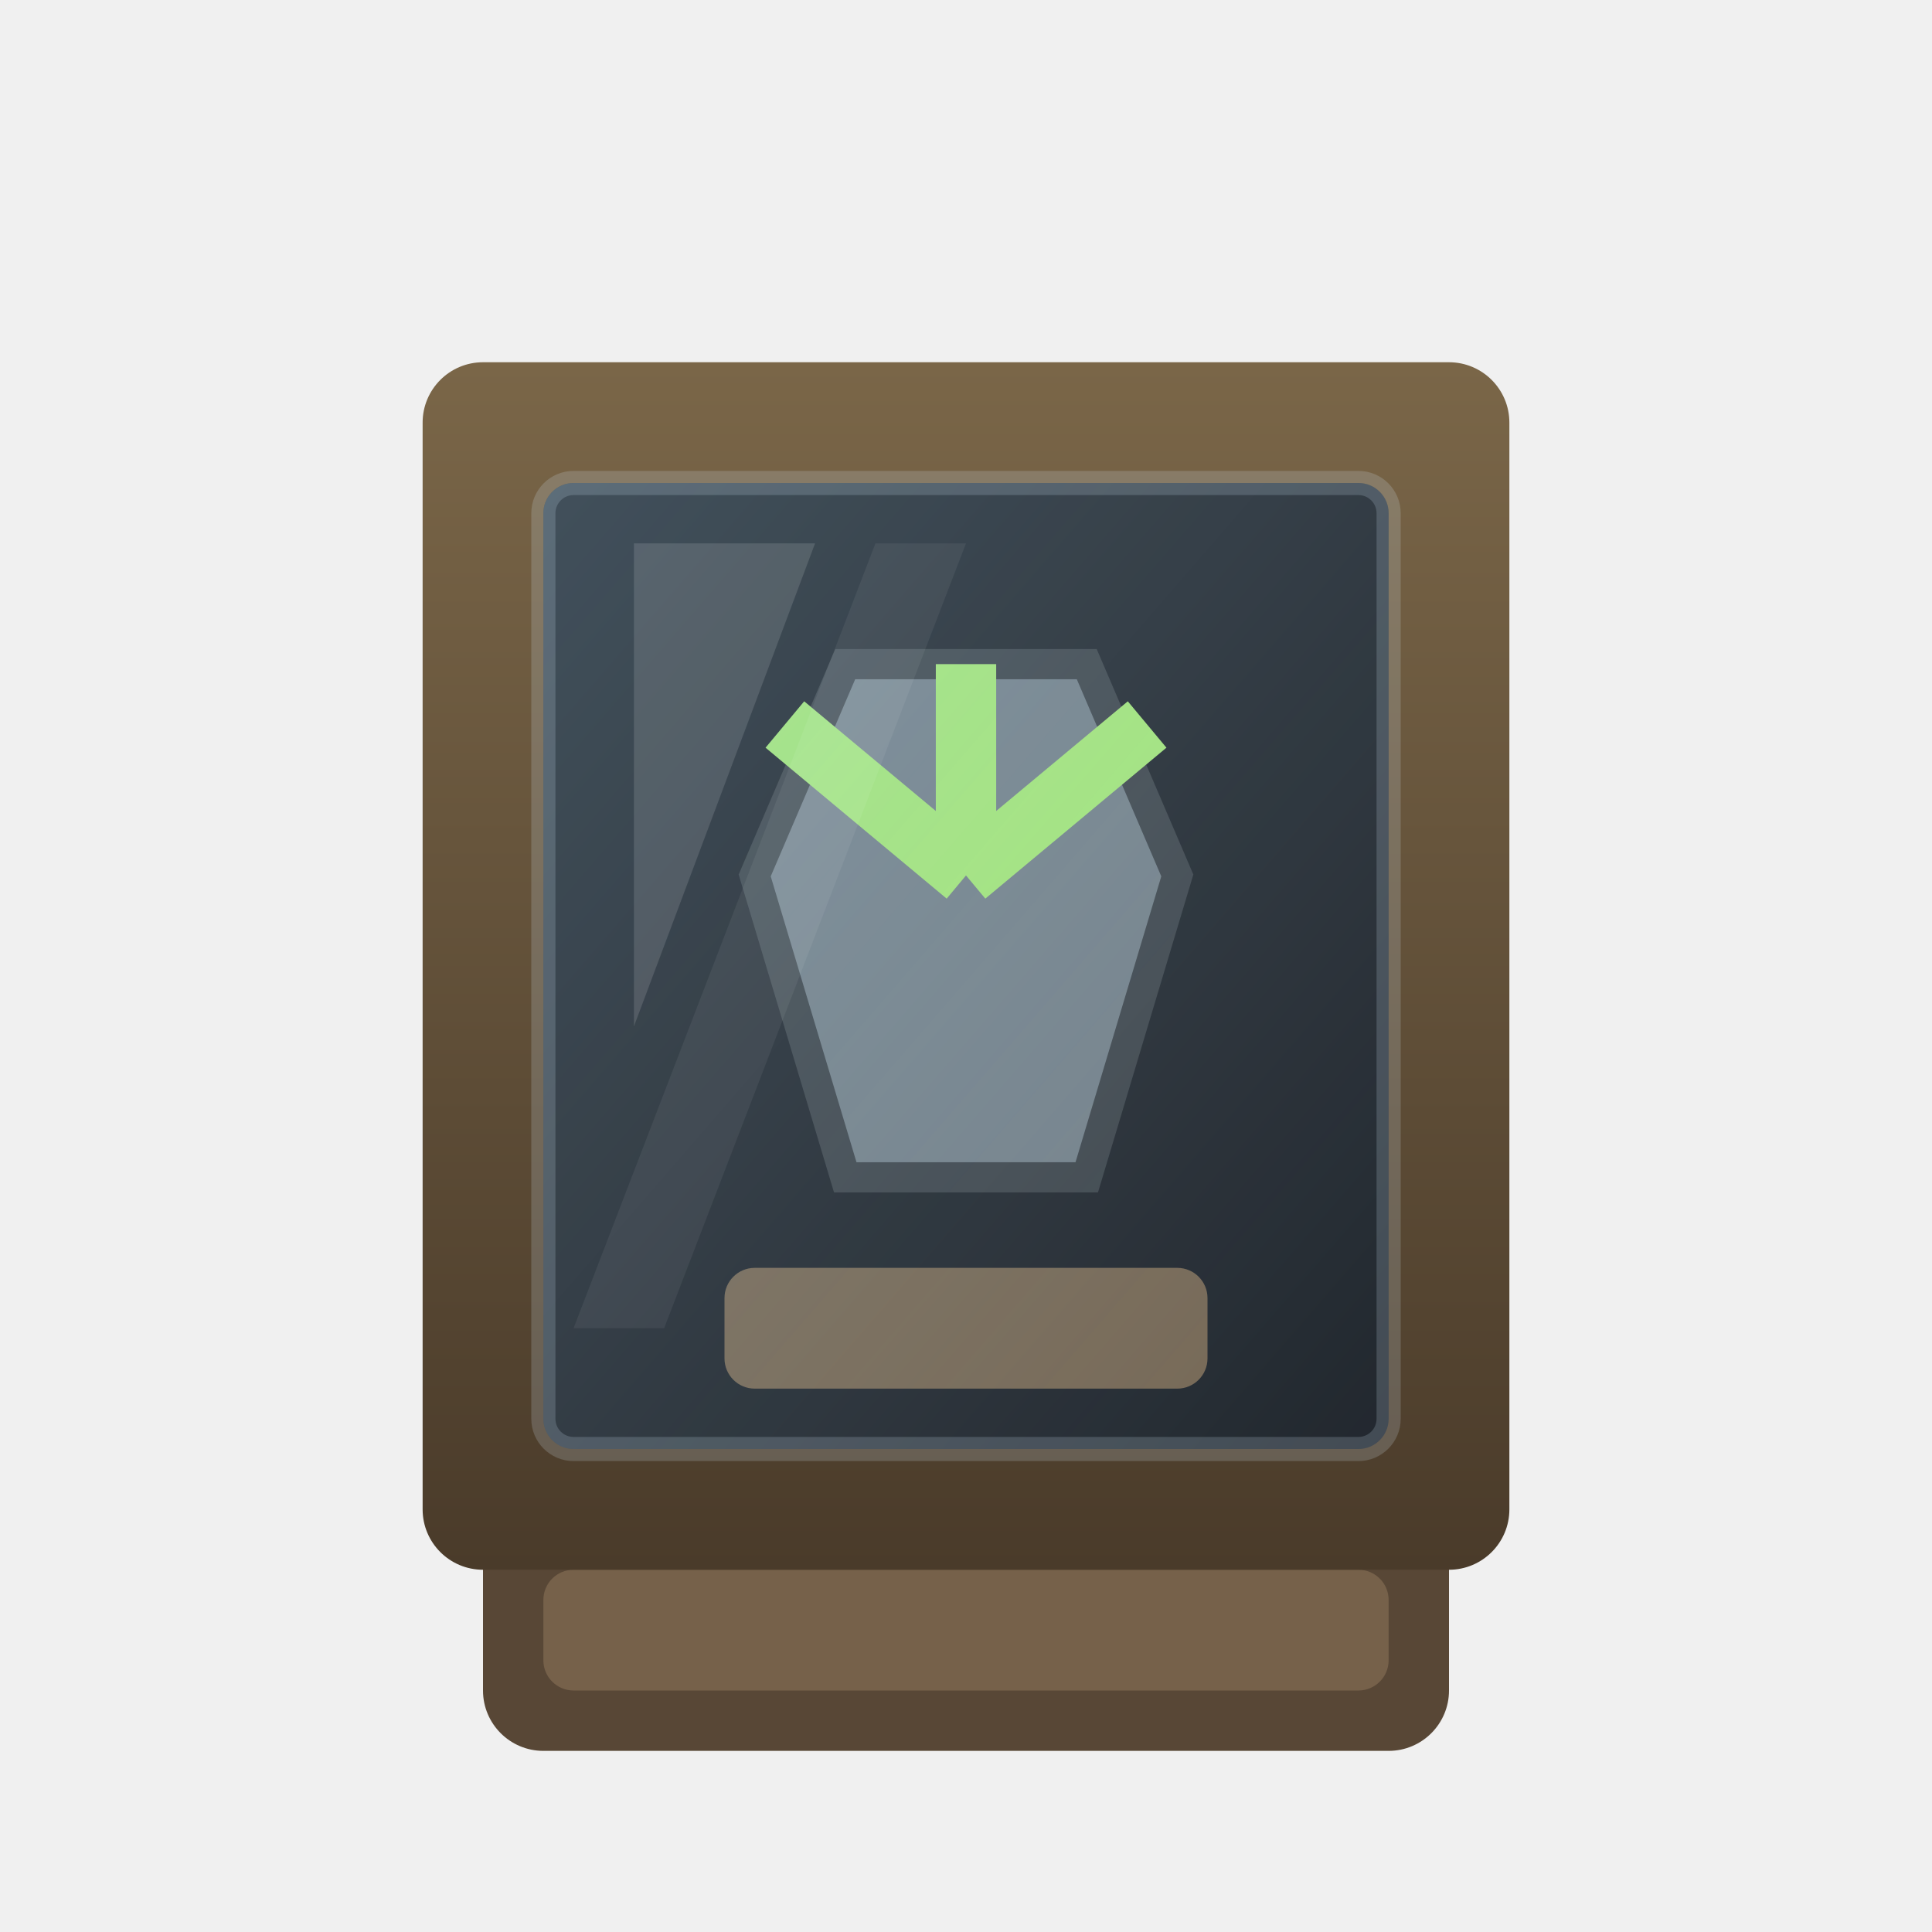
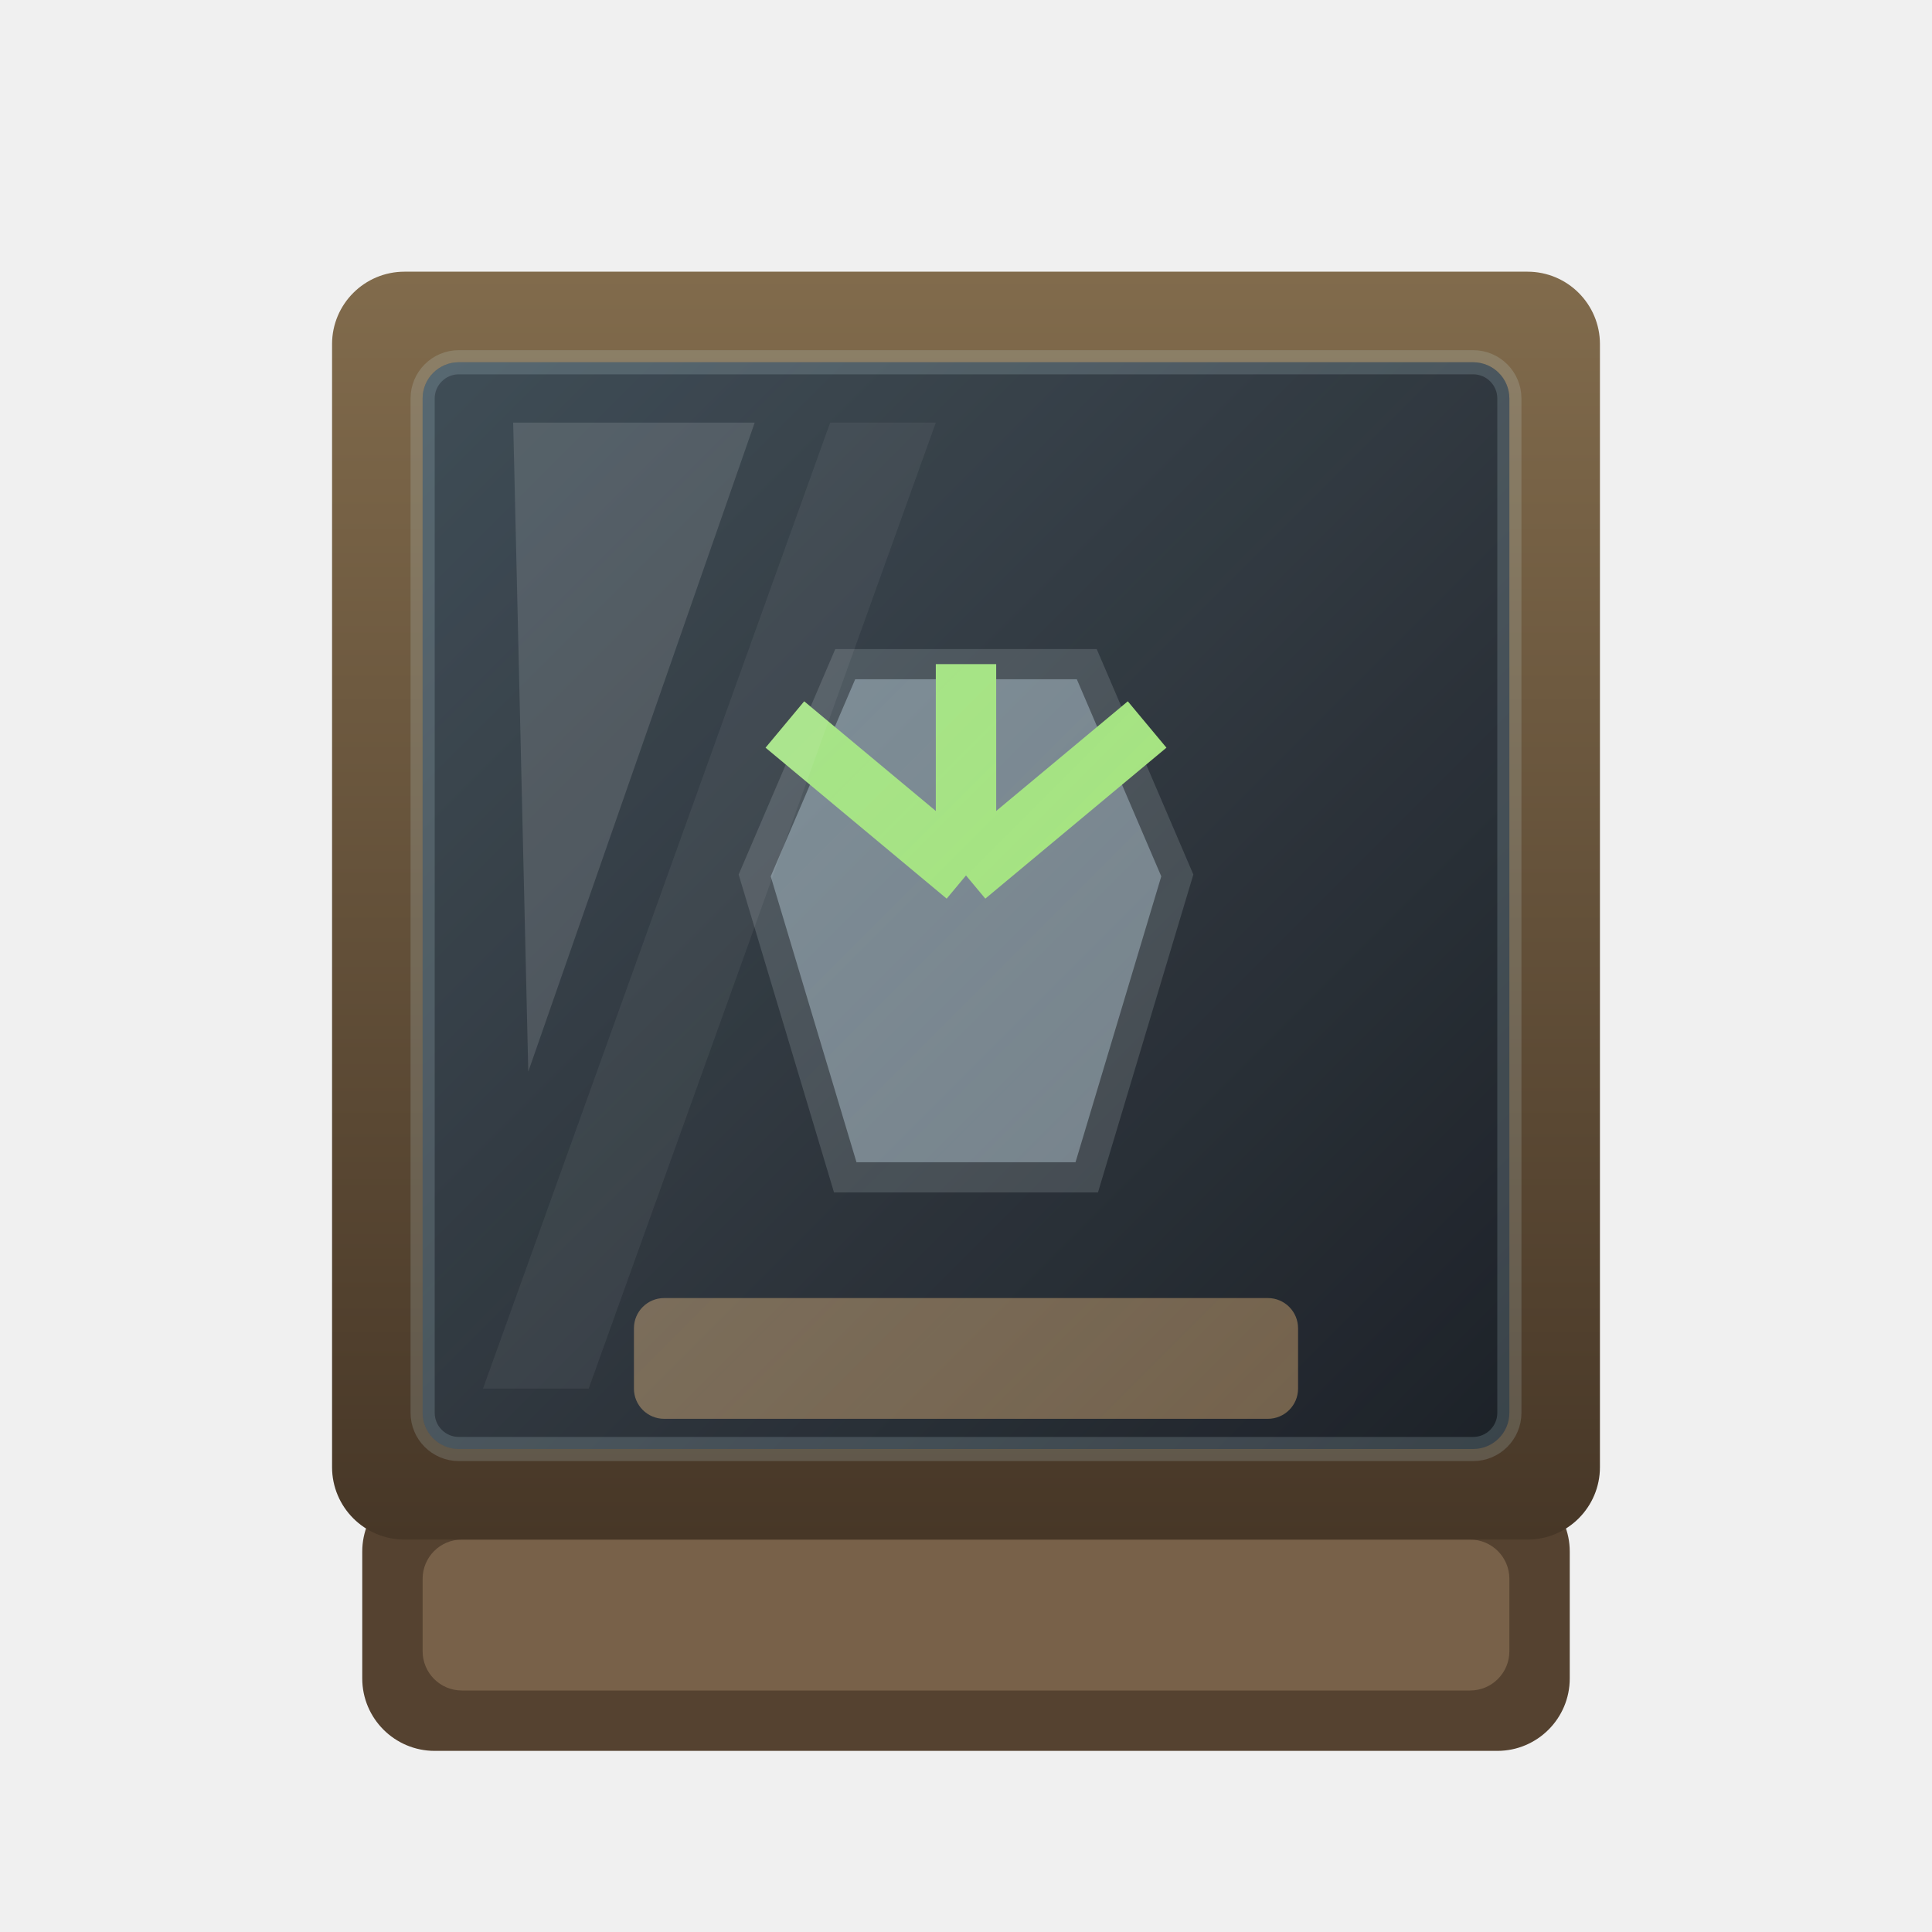
<svg xmlns="http://www.w3.org/2000/svg" viewBox="0 0 64 64">
  <defs>
    <linearGradient id="bg" x1="0" y1="0" x2="0" y2="1">
      <stop offset="0" stop-color="#2b2f3a" />
      <stop offset="1" stop-color="#171a20" />
    </linearGradient>
    <linearGradient id="frame" x1="0" y1="0" x2="0" y2="1">
-       <stop offset="0" stop-color="#7a6648" />
-       <stop offset="1" stop-color="#4a3b2a" />
+       <stop offset="0" stop-color="#816b4c" />
+       <stop offset="1" stop-color="#473727" />
    </linearGradient>
    <linearGradient id="glass" x1="0" y1="0" x2="1" y2="1">
-       <stop offset="0" stop-color="#bfe9ff" stop-opacity="0.28" />
-       <stop offset="1" stop-color="#e8f8ff" stop-opacity="0.08" />
+       <stop offset="0" stop-color="#c8efff" stop-opacity="0.26" />
+       <stop offset="1" stop-color="#f3fbff" stop-opacity="0.06" />
    </linearGradient>
  </defs>
-   <rect x="16" y="50" width="32" height="8" rx="2" fill="#584736" />
-   <rect x="18" y="52" width="28" height="4" rx="1" fill="#76614a" />
-   <rect x="14" y="12" width="36" height="40" rx="2" fill="url(#frame)" />
-   <rect x="18" y="16" width="28" height="32" rx="1" fill="#10151c" />
-   <rect x="24" y="42" width="16" height="4" rx="1" fill="#6b5a45" />
+   <rect x="12" y="49" width="40" height="9" rx="2.4" fill="#554230" />
+   <rect x="14" y="51" width="36" height="5" rx="1.3" fill="#786149" />
+   <rect x="11" y="9" width="42" height="42" rx="2.4" fill="url(#frame)" />
+   <rect x="14" y="12" width="36" height="36" rx="1.2" fill="#0f141b" />
+   <rect x="21" y="43" width="22" height="4" rx="1" fill="#69553d" />
  <path d="M28 22 L36 22 L39 29 L36 39 L28 39 L25 29 Z" fill="#68747d" stroke="#2f353b" stroke-width="1" />
  <path d="M32 29 L26 24" stroke="#9be06b" stroke-width="2" />
  <path d="M32 29 L32 22" stroke="#9be06b" stroke-width="2" />
  <path d="M32 29 L38 24" stroke="#9be06b" stroke-width="2" />
-   <rect x="18" y="16" width="28" height="32" rx="1" fill="url(#glass)" stroke="#d8f3ff" stroke-opacity="0.18" stroke-width="0.8" />
-   <path d="M21 18 L27 18 L21 34 Z" fill="#ffffff" fill-opacity="0.13" />
-   <path d="M29 18 L32 18 L22 44 L19 44 Z" fill="#ffffff" fill-opacity="0.06" />
+   <rect x="14" y="12" width="36" height="36" rx="1.2" fill="url(#glass)" stroke="#d8f3ff" stroke-opacity="0.16" stroke-width="0.8" />
+   <path d="M17 14 L25 14 L17.5 35.5 Z" fill="#ffffff" fill-opacity="0.13" />
+   <path d="M27.5 14 L31 14 L19.5 46 L16 46 Z" fill="#ffffff" fill-opacity="0.055" />
</svg>
